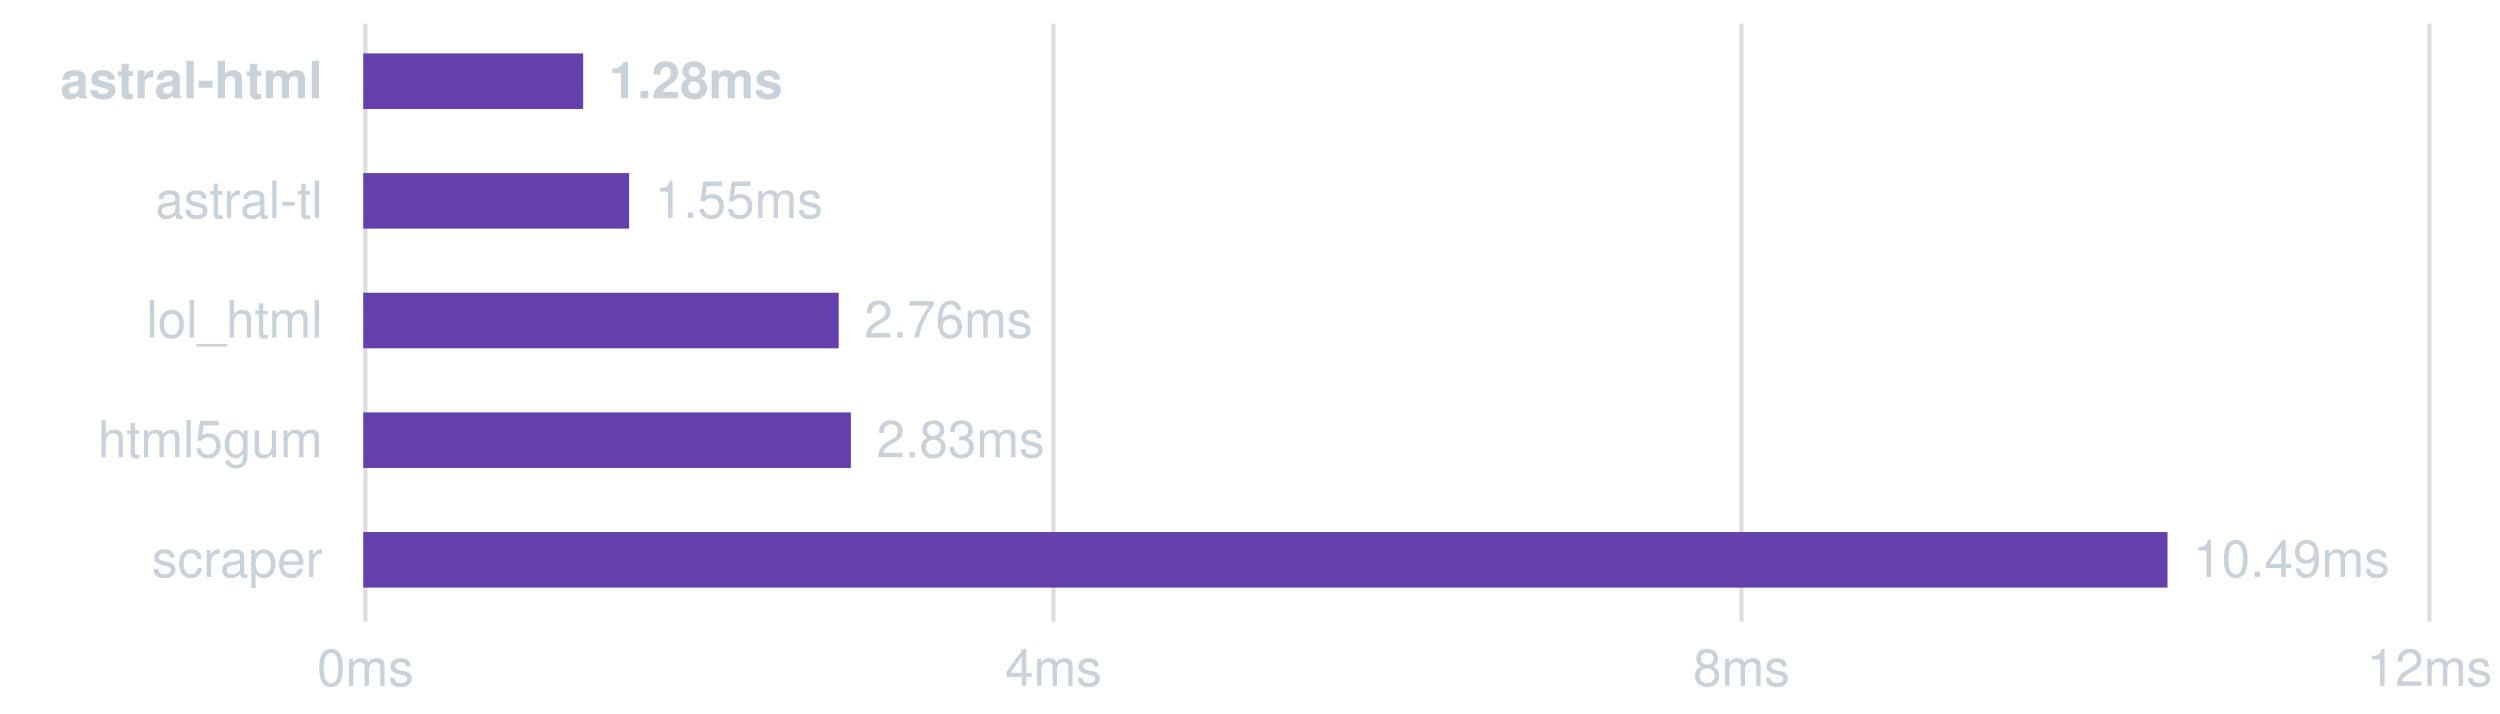
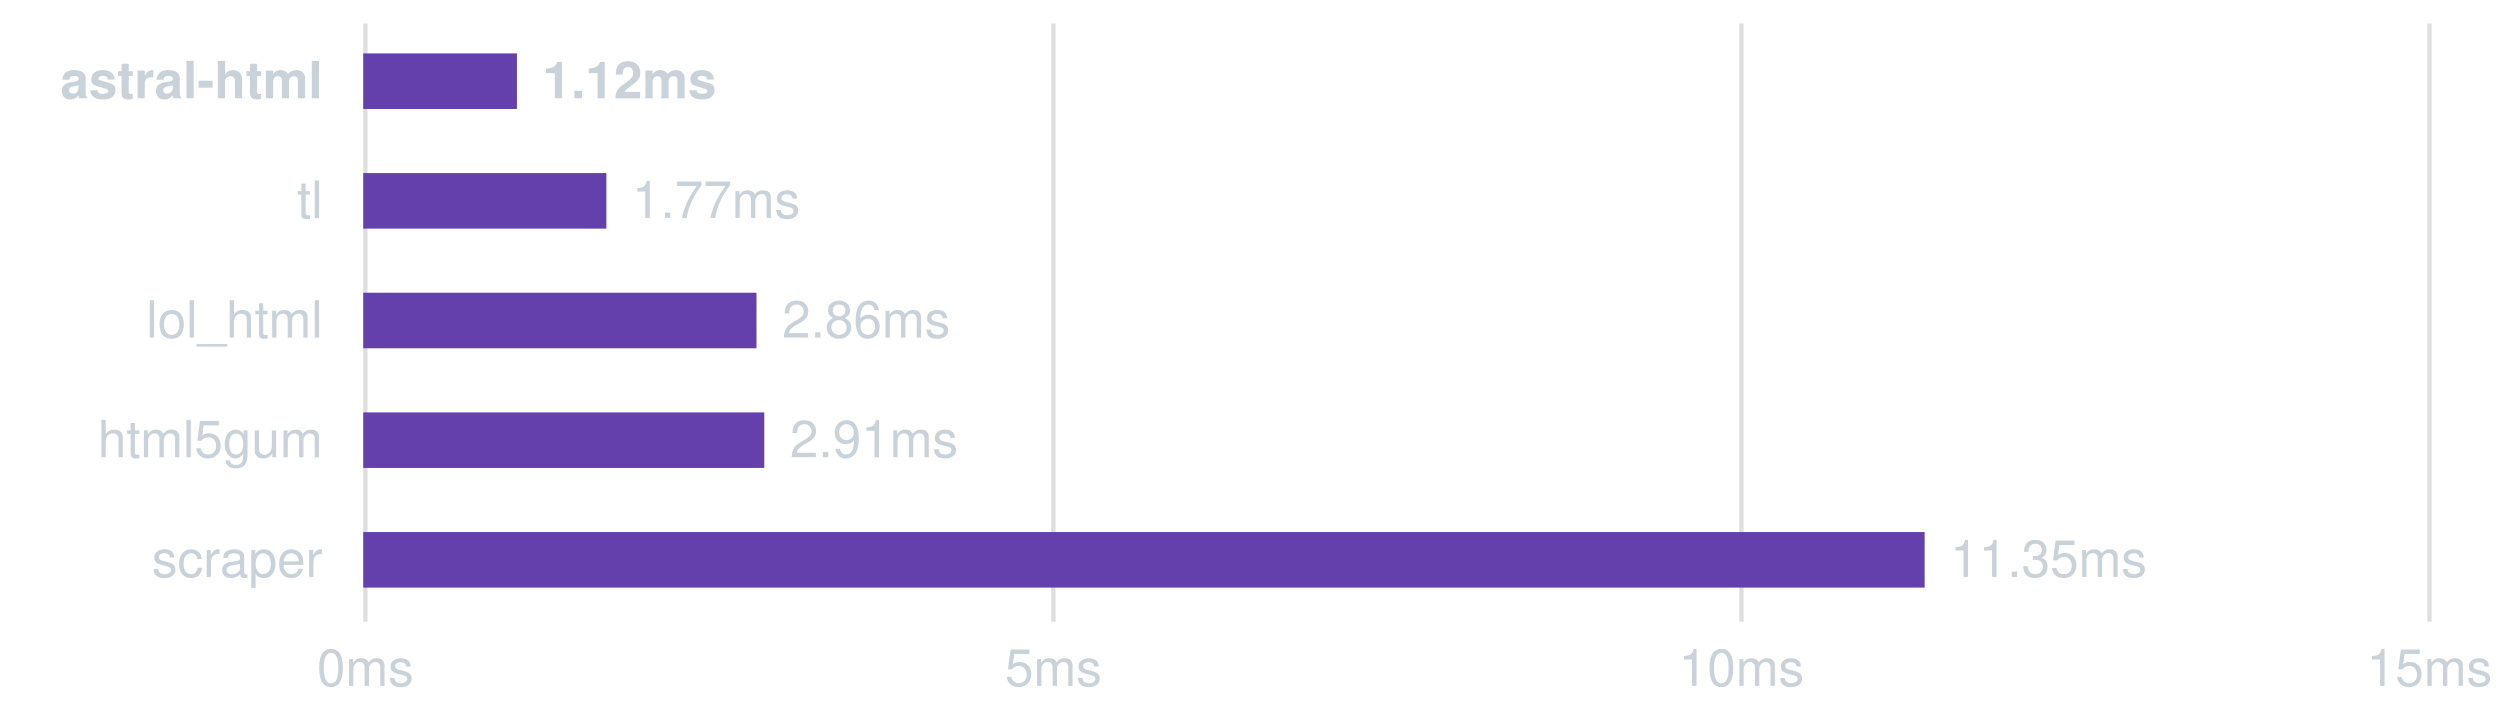
<svg xmlns="http://www.w3.org/2000/svg" version="1.1" class="marks" width="585" height="167" viewBox="0 0 585 167">
  <g fill="none" stroke-miterlimit="10" transform="translate(85,5)">
    <g class="mark-group role-frame root" role="graphics-object" aria-roledescription="group mark container">
      <g transform="translate(0,0)">
        <path class="background" aria-hidden="true" d="M0,0h483v140h-483Z" />
        <g>
          <g class="mark-group role-axis" aria-hidden="true">
            <g transform="translate(0.5,140.5)">
              <path class="background" aria-hidden="true" d="M0,0h0v0h0Z" pointer-events="none" />
              <g>
                <g class="mark-rule role-axis-grid" pointer-events="none">
                  <line transform="translate(0,0)" x2="0" y2="-140" stroke="rgba(127,127,127,0.25)" stroke-width="1" opacity="1" />
                  <line transform="translate(161,0)" x2="0" y2="-140" stroke="rgba(127,127,127,0.25)" stroke-width="1" opacity="1" />
                  <line transform="translate(322,0)" x2="0" y2="-140" stroke="rgba(127,127,127,0.25)" stroke-width="1" opacity="1" />
                  <line transform="translate(483,0)" x2="0" y2="-140" stroke="rgba(127,127,127,0.25)" stroke-width="1" opacity="1" />
                </g>
              </g>
              <path class="foreground" aria-hidden="true" d="" pointer-events="none" display="none" />
            </g>
          </g>
-           <g class="mark-group role-axis" role="graphics-symbol" aria-roledescription="axis" aria-label="X-axis: time in milliseconds from 0 to 12">
+           <g class="mark-group role-axis" role="graphics-symbol" aria-roledescription="axis" aria-label="X-axis: time in milliseconds from 0 to 15">
            <g transform="translate(0.5,140.5)">
              <path class="background" aria-hidden="true" d="M0,0h0v0h0Z" pointer-events="none" />
              <g>
                <g class="mark-rule role-axis-tick" pointer-events="none">
                  <line transform="translate(0,0)" x2="0" y2="0" stroke="rgba(127,127,127,0.25)" stroke-width="1" opacity="1" />
                  <line transform="translate(161,0)" x2="0" y2="0" stroke="rgba(127,127,127,0.25)" stroke-width="1" opacity="1" />
                  <line transform="translate(322,0)" x2="0" y2="0" stroke="rgba(127,127,127,0.25)" stroke-width="1" opacity="1" />
                  <line transform="translate(483,0)" x2="0" y2="0" stroke="rgba(127,127,127,0.25)" stroke-width="1" opacity="1" />
                </g>
                <g class="mark-text role-axis-label" pointer-events="none">
                  <text text-anchor="middle" transform="translate(0,15)" font-family="-apple-system,BlinkMacSystemFont,&quot;Segoe UI&quot;,Helvetica,Arial,sans-serif,&quot;Apple Color Emoji&quot;,&quot;Segoe UI Emoji&quot;" font-size="12px" fill="#C9D1D9" opacity="1">0ms</text>
-                   <text text-anchor="middle" transform="translate(161,15)" font-family="-apple-system,BlinkMacSystemFont,&quot;Segoe UI&quot;,Helvetica,Arial,sans-serif,&quot;Apple Color Emoji&quot;,&quot;Segoe UI Emoji&quot;" font-size="12px" fill="#C9D1D9" opacity="1">4ms</text>
-                   <text text-anchor="middle" transform="translate(322,15)" font-family="-apple-system,BlinkMacSystemFont,&quot;Segoe UI&quot;,Helvetica,Arial,sans-serif,&quot;Apple Color Emoji&quot;,&quot;Segoe UI Emoji&quot;" font-size="12px" fill="#C9D1D9" opacity="1">8ms</text>
-                   <text text-anchor="middle" transform="translate(483,15)" font-family="-apple-system,BlinkMacSystemFont,&quot;Segoe UI&quot;,Helvetica,Arial,sans-serif,&quot;Apple Color Emoji&quot;,&quot;Segoe UI Emoji&quot;" font-size="12px" fill="#C9D1D9" opacity="1">12ms</text>
+                   <text text-anchor="middle" transform="translate(161,15)" font-family="-apple-system,BlinkMacSystemFont,&quot;Segoe UI&quot;,Helvetica,Arial,sans-serif,&quot;Apple Color Emoji&quot;,&quot;Segoe UI Emoji&quot;" font-size="12px" fill="#C9D1D9" opacity="1">5ms</text>
+                   <text text-anchor="middle" transform="translate(322,15)" font-family="-apple-system,BlinkMacSystemFont,&quot;Segoe UI&quot;,Helvetica,Arial,sans-serif,&quot;Apple Color Emoji&quot;,&quot;Segoe UI Emoji&quot;" font-size="12px" fill="#C9D1D9" opacity="1">10ms</text>
+                   <text text-anchor="middle" transform="translate(483,15)" font-family="-apple-system,BlinkMacSystemFont,&quot;Segoe UI&quot;,Helvetica,Arial,sans-serif,&quot;Apple Color Emoji&quot;,&quot;Segoe UI Emoji&quot;" font-size="12px" fill="#C9D1D9" opacity="1">15ms</text>
                </g>
              </g>
              <path class="foreground" aria-hidden="true" d="" pointer-events="none" display="none" />
            </g>
          </g>
-           <g class="mark-group role-axis" role="graphics-symbol" aria-roledescription="axis" aria-label="Y-axis: astral-html, astral-tl, lol_html, html5gum, scraper">
+           <g class="mark-group role-axis" role="graphics-symbol" aria-roledescription="axis" aria-label="Y-axis: astral-html, tl, lol_html, html5gum, scraper">
            <g transform="translate(0.5,0.5)">
              <path class="background" aria-hidden="true" d="M0,0h0v0h0Z" pointer-events="none" />
              <g>
                <g class="mark-text role-axis-label" pointer-events="none">
                  <text text-anchor="end" transform="translate(-10,17.5)" font-family="-apple-system,BlinkMacSystemFont,&quot;Segoe UI&quot;,Helvetica,Arial,sans-serif,&quot;Apple Color Emoji&quot;,&quot;Segoe UI Emoji&quot;" font-size="12px" fill="#C9D1D9" opacity="1" font-weight="bold">astral-html</text>
-                   <text text-anchor="end" transform="translate(-10,45.5)" font-family="-apple-system,BlinkMacSystemFont,&quot;Segoe UI&quot;,Helvetica,Arial,sans-serif,&quot;Apple Color Emoji&quot;,&quot;Segoe UI Emoji&quot;" font-size="12px" fill="#C9D1D9" opacity="1">astral-tl</text>
+                   <text text-anchor="end" transform="translate(-10,45.5)" font-family="-apple-system,BlinkMacSystemFont,&quot;Segoe UI&quot;,Helvetica,Arial,sans-serif,&quot;Apple Color Emoji&quot;,&quot;Segoe UI Emoji&quot;" font-size="12px" fill="#C9D1D9" opacity="1">tl</text>
                  <text text-anchor="end" transform="translate(-10,73.5)" font-family="-apple-system,BlinkMacSystemFont,&quot;Segoe UI&quot;,Helvetica,Arial,sans-serif,&quot;Apple Color Emoji&quot;,&quot;Segoe UI Emoji&quot;" font-size="12px" fill="#C9D1D9" opacity="1">lol_html</text>
                  <text text-anchor="end" transform="translate(-10,101.5)" font-family="-apple-system,BlinkMacSystemFont,&quot;Segoe UI&quot;,Helvetica,Arial,sans-serif,&quot;Apple Color Emoji&quot;,&quot;Segoe UI Emoji&quot;" font-size="12px" fill="#C9D1D9" opacity="1">html5gum</text>
                  <text text-anchor="end" transform="translate(-10,129.5)" font-family="-apple-system,BlinkMacSystemFont,&quot;Segoe UI&quot;,Helvetica,Arial,sans-serif,&quot;Apple Color Emoji&quot;,&quot;Segoe UI Emoji&quot;" font-size="12px" fill="#C9D1D9" opacity="1">scraper</text>
                </g>
              </g>
              <path class="foreground" aria-hidden="true" d="" pointer-events="none" display="none" />
            </g>
          </g>
          <g class="mark-rect role-mark layer_0_marks" role="graphics-object" aria-roledescription="rect mark container">
-             <path aria-label="time: 1.278470317ms; tool: astral-html" role="graphics-symbol" aria-roledescription="bar" d="M0,7.5h51.458v13h-51.458Z" fill="#6340AC" />
-             <path aria-label="time: 1.545822291ms; tool: astral-tl" role="graphics-symbol" aria-roledescription="bar" d="M0,35.5h62.219v13h-62.219Z" fill="#6340AC" />
-             <path aria-label="time: 2.764057163ms; tool: lol_html" role="graphics-symbol" aria-roledescription="bar" d="M0,63.5h111.253v13h-111.253Z" fill="#6340AC" />
-             <path aria-label="time: 2.834910535ms; tool: html5gum" role="graphics-symbol" aria-roledescription="bar" d="M0,91.5h114.105v13h-114.105Z" fill="#6340AC" />
-             <path aria-label="time: 10.489410420ms; tool: scraper" role="graphics-symbol" aria-roledescription="bar" d="M0,119.5h422.199v13h-422.199Z" fill="#6340AC" />
+             <path aria-label="time: 1.116748134ms; tool: astral-html" role="graphics-symbol" aria-roledescription="bar" d="M0,7.5h35.959v13h-35.959Z" fill="#6340AC" />
+             <path aria-label="time: 1.766789590ms; tool: tl" role="graphics-symbol" aria-roledescription="bar" d="M0,35.5h56.891v13h-56.891Z" fill="#6340AC" />
+             <path aria-label="time: 2.857743322ms; tool: lol_html" role="graphics-symbol" aria-roledescription="bar" d="M0,63.5h92.019v13h-92.019Z" fill="#6340AC" />
+             <path aria-label="time: 2.914333949ms; tool: html5gum" role="graphics-symbol" aria-roledescription="bar" d="M0,91.5h93.842v13h-93.842Z" fill="#6340AC" />
+             <path aria-label="time: 11.346749060ms; tool: scraper" role="graphics-symbol" aria-roledescription="bar" d="M0,119.5h365.365v13h-365.365Z" fill="#6340AC" />
          </g>
          <g class="mark-text role-mark layer_1_marks" role="graphics-object" aria-roledescription="text mark container">
-             <text aria-label="time: 1.278470317ms; tool: astral-html" role="graphics-symbol" aria-roledescription="text mark" text-anchor="start" transform="translate(57.45843,18)" font-family="-apple-system,BlinkMacSystemFont,&quot;Segoe UI&quot;,Helvetica,Arial,sans-serif,&quot;Apple Color Emoji&quot;,&quot;Segoe UI Emoji&quot;" font-size="12px" fill="#C9D1D9" font-weight="bold">1.28ms</text>
-             <text aria-label="time: 1.545822291ms; tool: astral-tl" role="graphics-symbol" aria-roledescription="text mark" text-anchor="start" transform="translate(68.21935,46)" font-family="-apple-system,BlinkMacSystemFont,&quot;Segoe UI&quot;,Helvetica,Arial,sans-serif,&quot;Apple Color Emoji&quot;,&quot;Segoe UI Emoji&quot;" font-size="12px" fill="#C9D1D9">1.55ms</text>
-             <text aria-label="time: 2.764057163ms; tool: lol_html" role="graphics-symbol" aria-roledescription="text mark" text-anchor="start" transform="translate(117.2533,74)" font-family="-apple-system,BlinkMacSystemFont,&quot;Segoe UI&quot;,Helvetica,Arial,sans-serif,&quot;Apple Color Emoji&quot;,&quot;Segoe UI Emoji&quot;" font-size="12px" fill="#C9D1D9">2.76ms</text>
-             <text aria-label="time: 2.834910535ms; tool: html5gum" role="graphics-symbol" aria-roledescription="text mark" text-anchor="start" transform="translate(120.1051,102)" font-family="-apple-system,BlinkMacSystemFont,&quot;Segoe UI&quot;,Helvetica,Arial,sans-serif,&quot;Apple Color Emoji&quot;,&quot;Segoe UI Emoji&quot;" font-size="12px" fill="#C9D1D9">2.83ms</text>
-             <text aria-label="time: 10.489410420ms; tool: scraper" role="graphics-symbol" aria-roledescription="text mark" text-anchor="start" transform="translate(428.1988,130)" font-family="-apple-system,BlinkMacSystemFont,&quot;Segoe UI&quot;,Helvetica,Arial,sans-serif,&quot;Apple Color Emoji&quot;,&quot;Segoe UI Emoji&quot;" font-size="12px" fill="#C9D1D9">10.49ms</text>
+             <text aria-label="time: 1.116748134ms; tool: astral-html" role="graphics-symbol" aria-roledescription="text mark" text-anchor="start" transform="translate(41.95929,18)" font-family="-apple-system,BlinkMacSystemFont,&quot;Segoe UI&quot;,Helvetica,Arial,sans-serif,&quot;Apple Color Emoji&quot;,&quot;Segoe UI Emoji&quot;" font-size="12px" fill="#C9D1D9" font-weight="bold">1.12ms</text>
+             <text aria-label="time: 1.766789590ms; tool: tl" role="graphics-symbol" aria-roledescription="text mark" text-anchor="start" transform="translate(62.89062,46)" font-family="-apple-system,BlinkMacSystemFont,&quot;Segoe UI&quot;,Helvetica,Arial,sans-serif,&quot;Apple Color Emoji&quot;,&quot;Segoe UI Emoji&quot;" font-size="12px" fill="#C9D1D9">1.77ms</text>
+             <text aria-label="time: 2.857743322ms; tool: lol_html" role="graphics-symbol" aria-roledescription="text mark" text-anchor="start" transform="translate(98.01933,74)" font-family="-apple-system,BlinkMacSystemFont,&quot;Segoe UI&quot;,Helvetica,Arial,sans-serif,&quot;Apple Color Emoji&quot;,&quot;Segoe UI Emoji&quot;" font-size="12px" fill="#C9D1D9">2.86ms</text>
+             <text aria-label="time: 2.914333949ms; tool: html5gum" role="graphics-symbol" aria-roledescription="text mark" text-anchor="start" transform="translate(99.84155,102)" font-family="-apple-system,BlinkMacSystemFont,&quot;Segoe UI&quot;,Helvetica,Arial,sans-serif,&quot;Apple Color Emoji&quot;,&quot;Segoe UI Emoji&quot;" font-size="12px" fill="#C9D1D9">2.91ms</text>
+             <text aria-label="time: 11.346749060ms; tool: scraper" role="graphics-symbol" aria-roledescription="text mark" text-anchor="start" transform="translate(371.3653,130)" font-family="-apple-system,BlinkMacSystemFont,&quot;Segoe UI&quot;,Helvetica,Arial,sans-serif,&quot;Apple Color Emoji&quot;,&quot;Segoe UI Emoji&quot;" font-size="12px" fill="#C9D1D9">11.35ms</text>
          </g>
          <g class="mark-text role-mark layer_2_marks" role="graphics-object" aria-roledescription="text mark container" />
        </g>
        <path class="foreground" aria-hidden="true" d="" display="none" />
      </g>
    </g>
  </g>
</svg>
